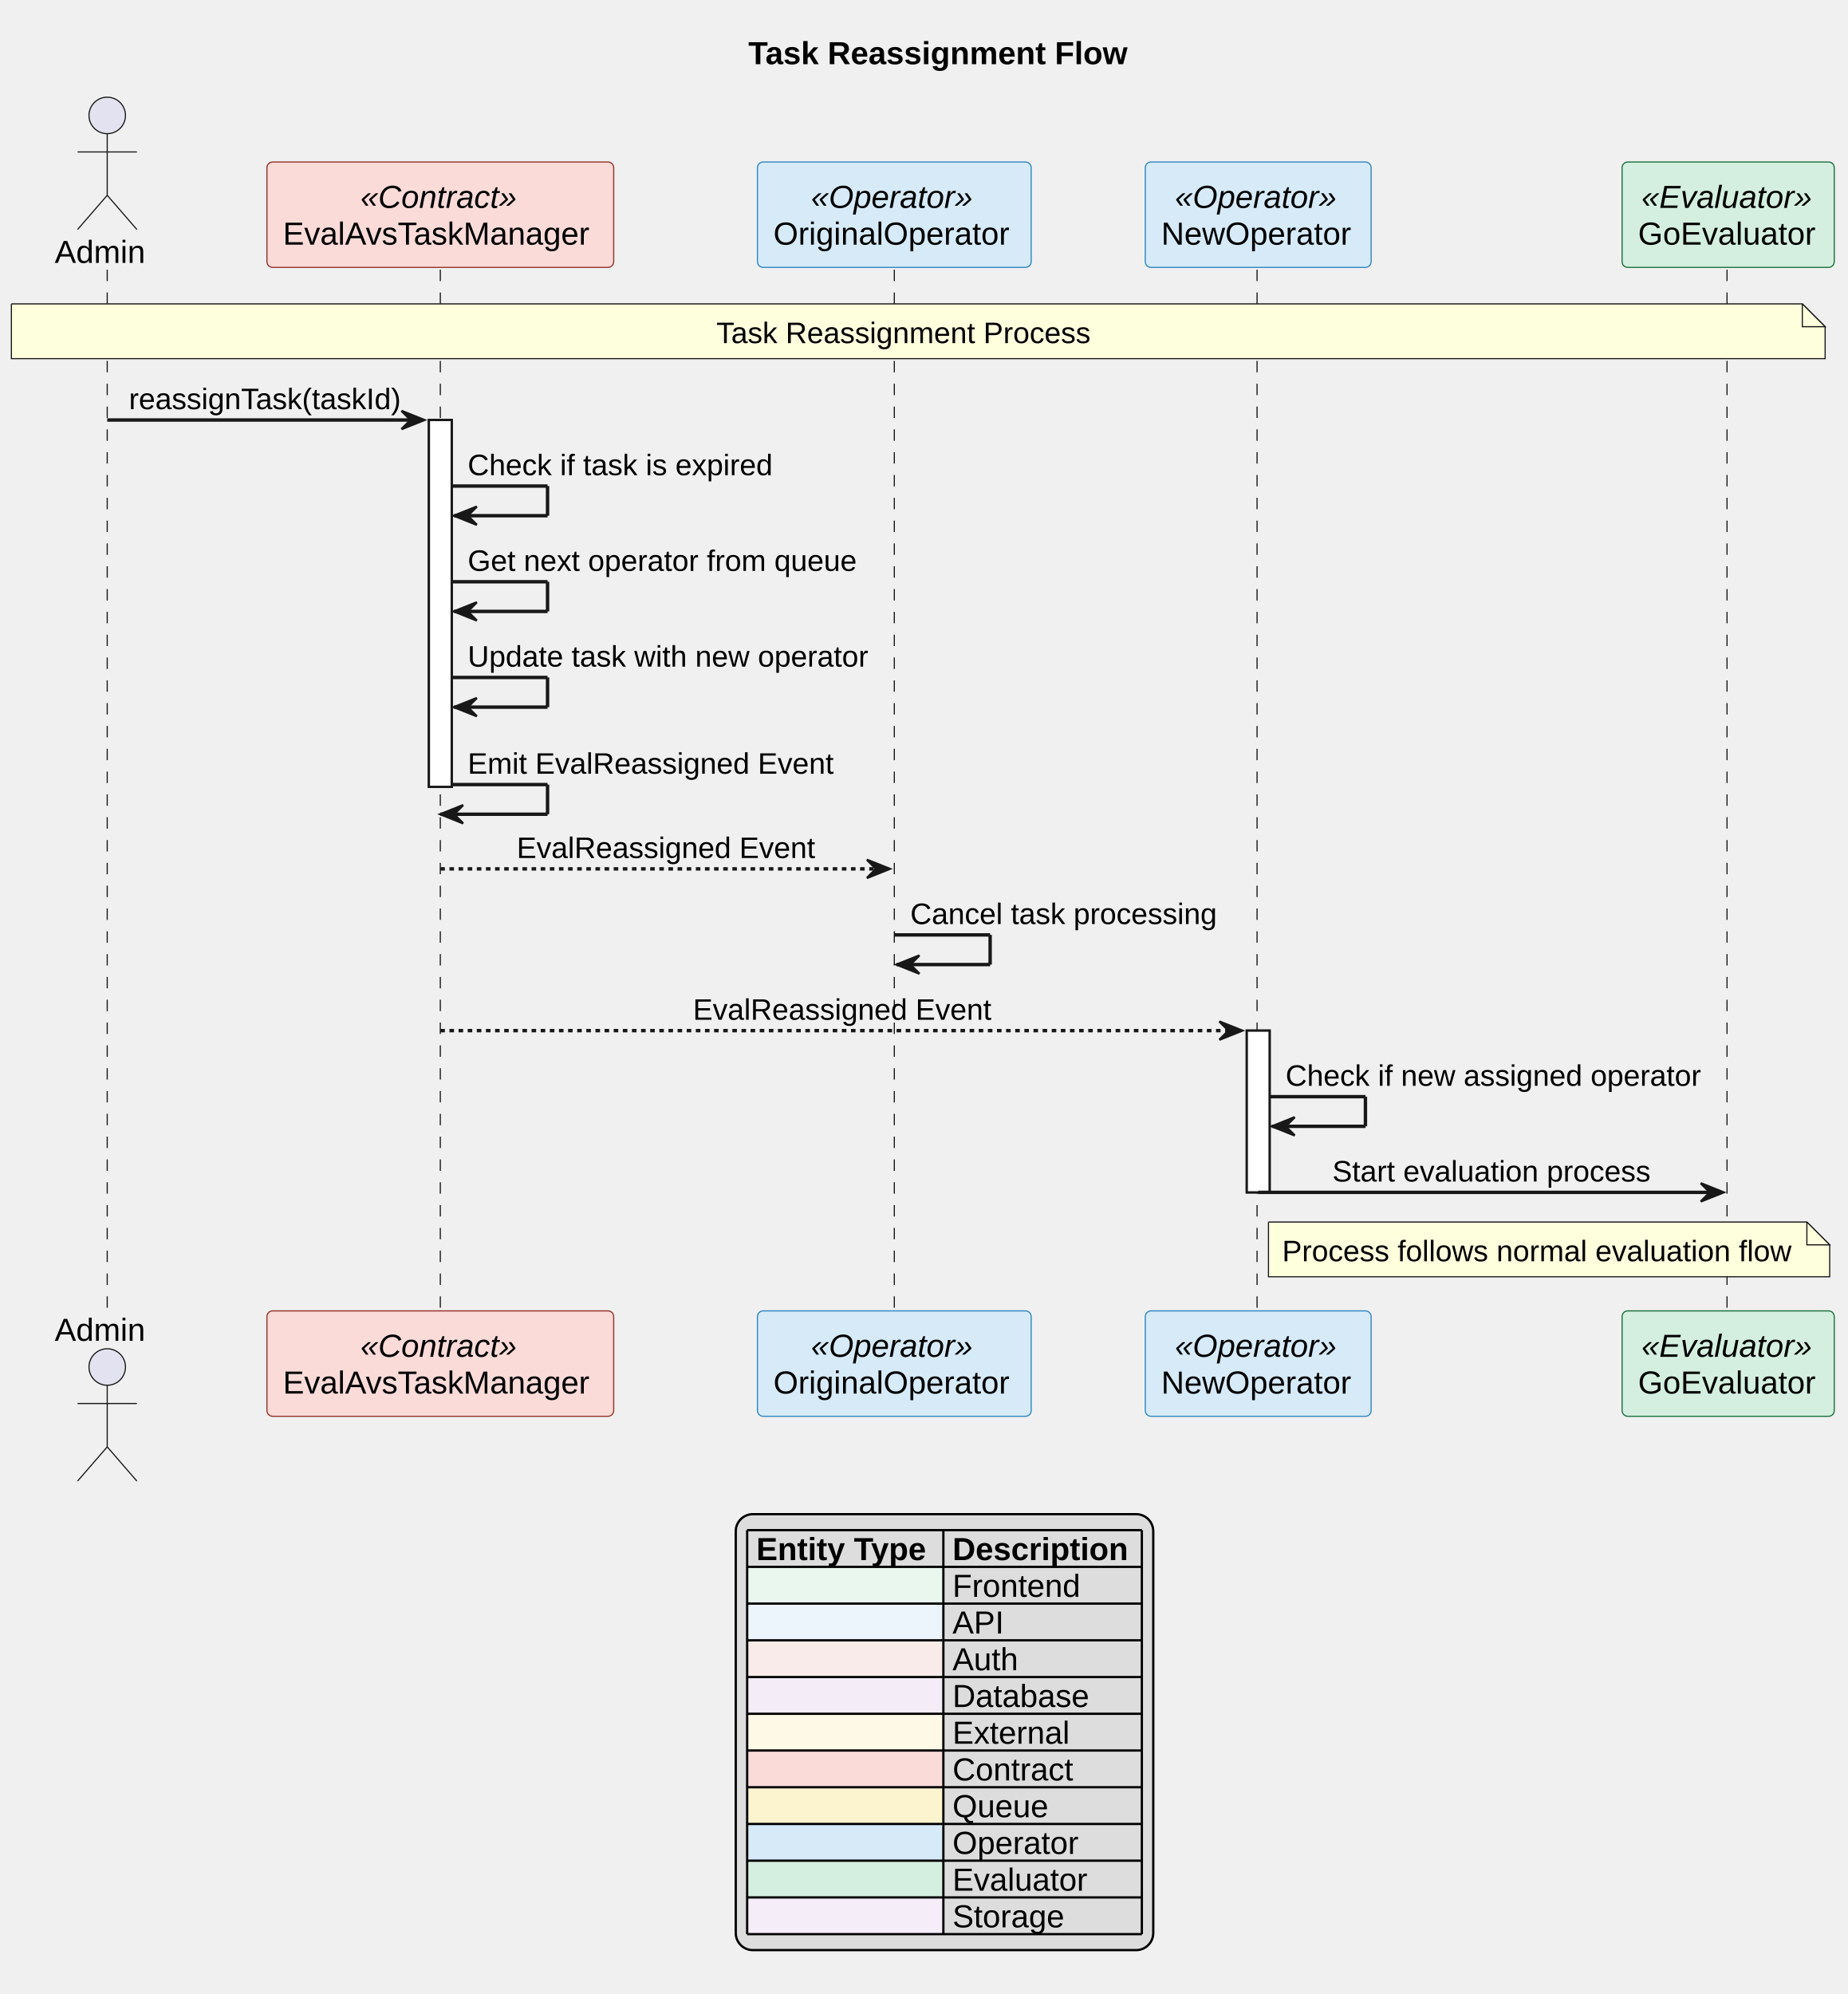
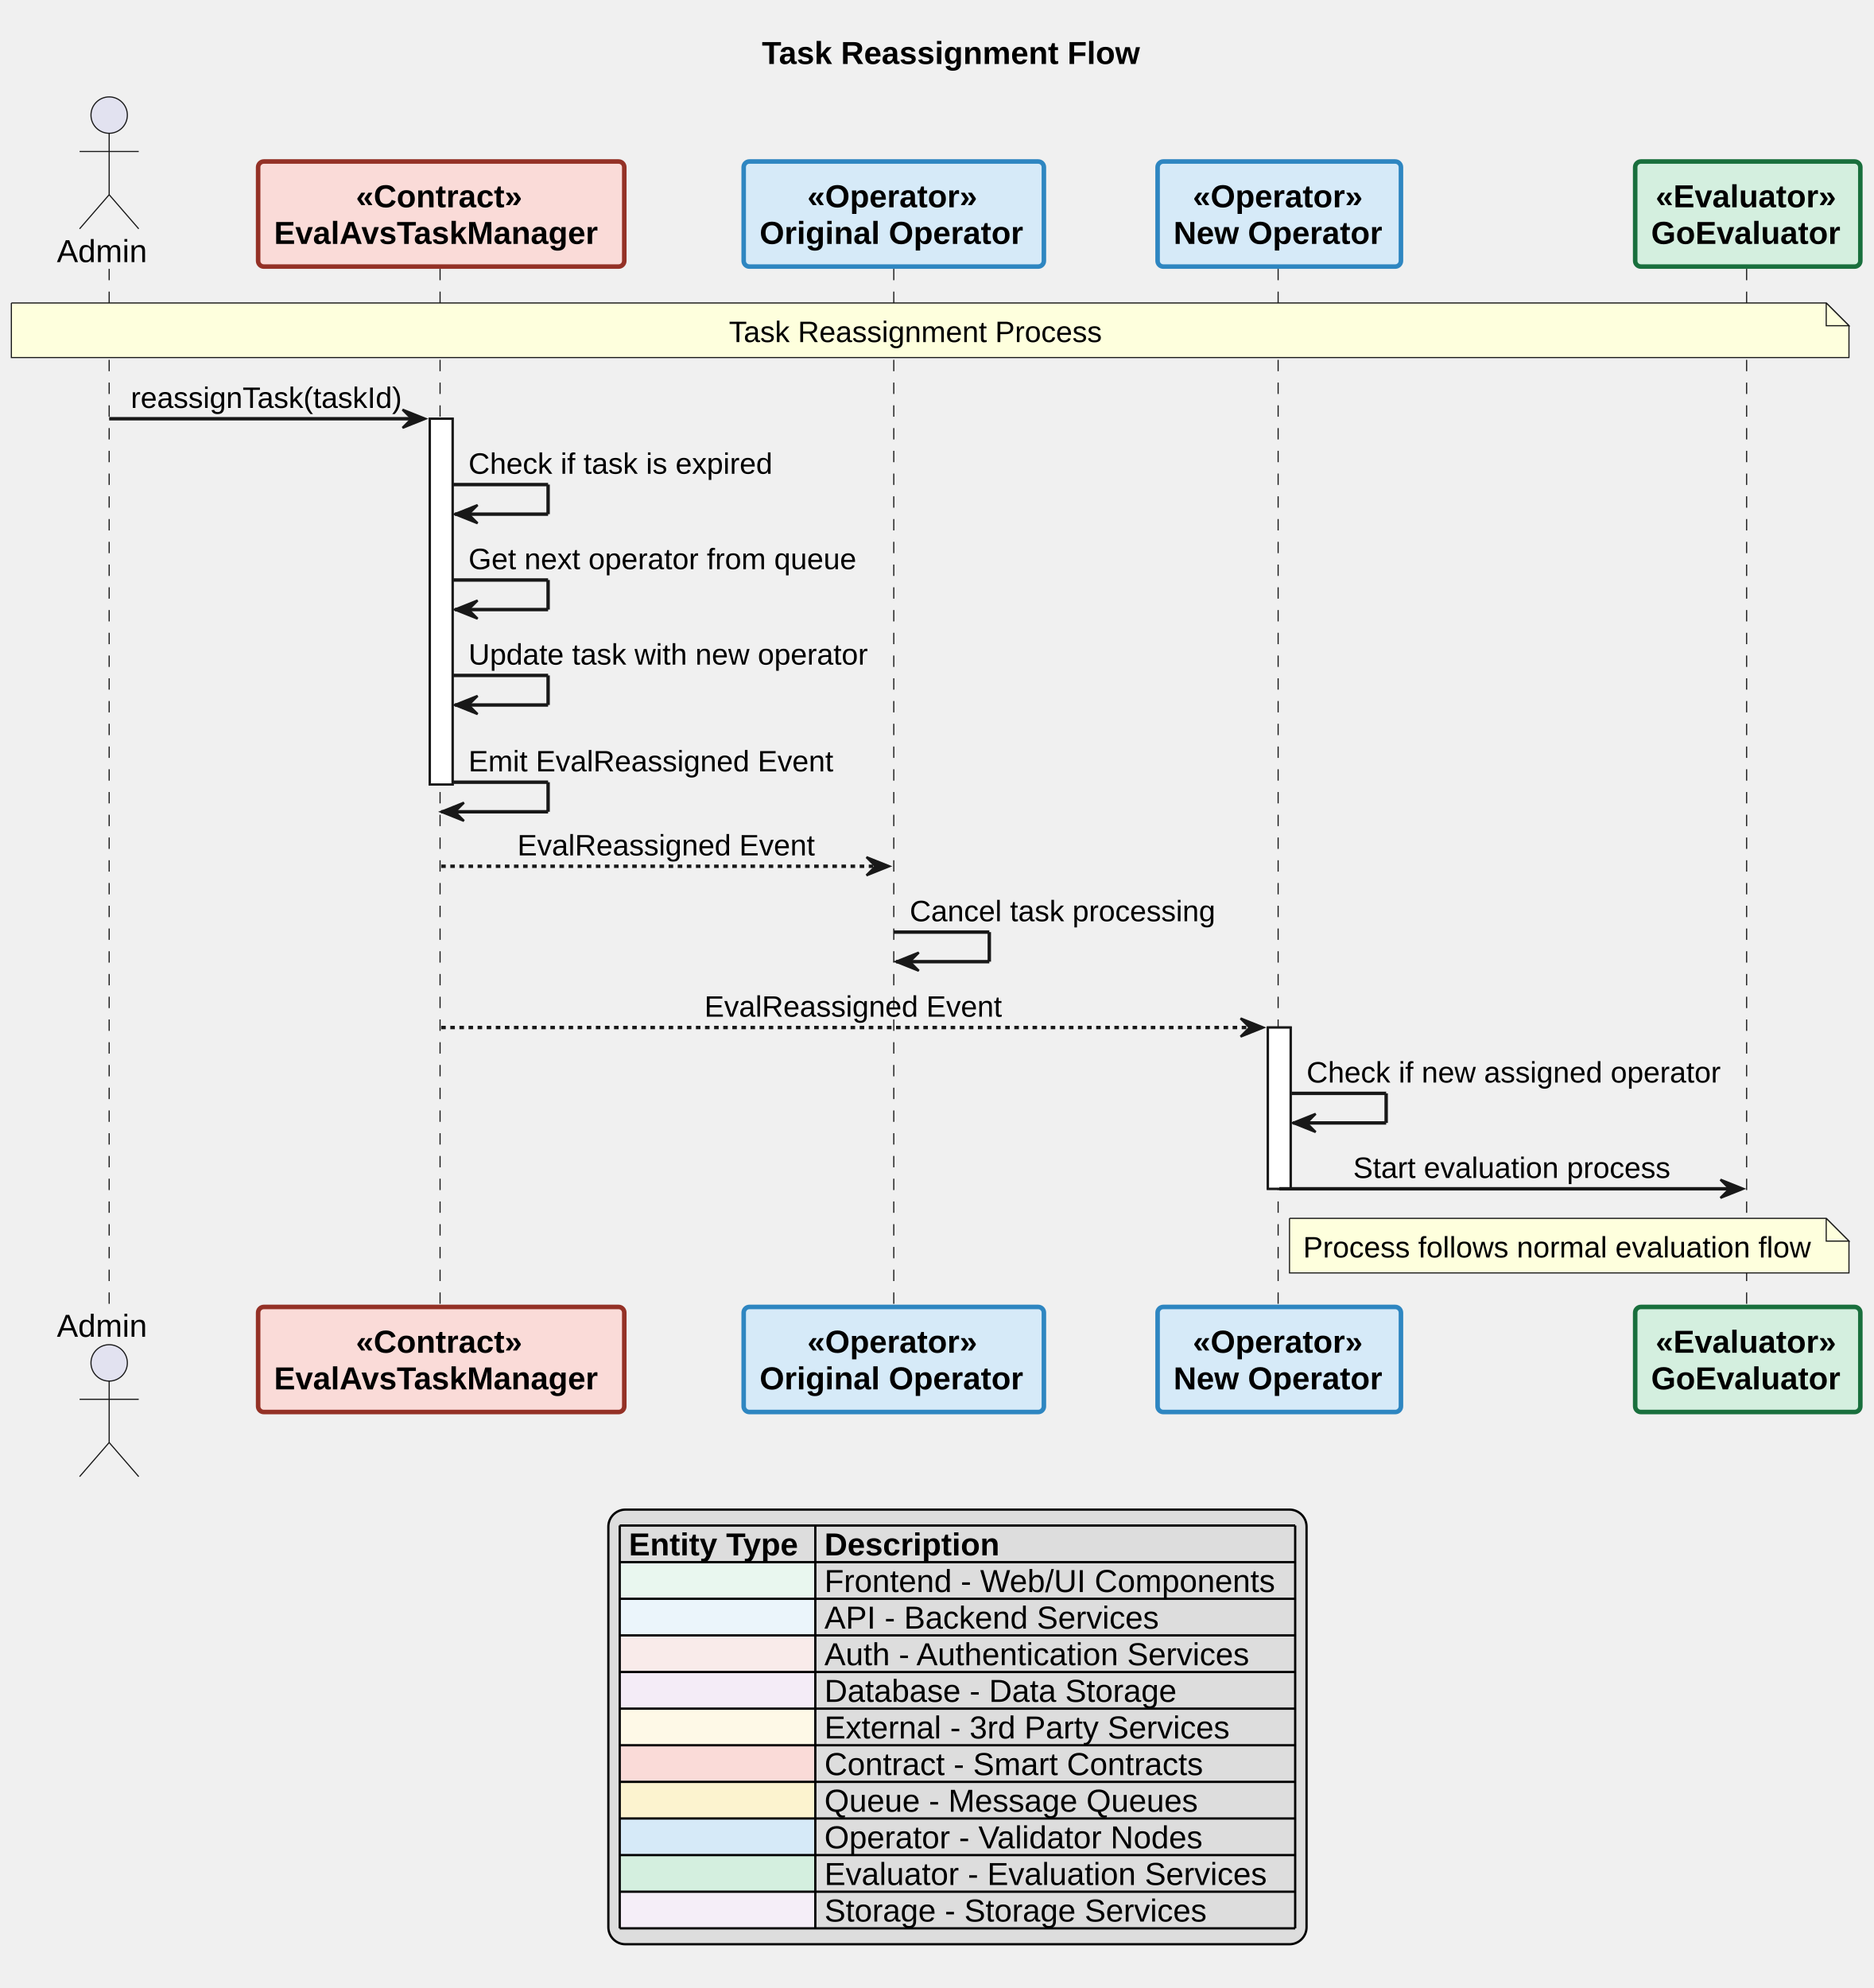
- <svg xmlns="http://www.w3.org/2000/svg" contentStyleType="text/css" height="874px" preserveAspectRatio="none" style="width:810px;height:874px;background:#FFFFFF;" version="1.1" viewBox="0 0 810 874" width="810px" zoomAndPan="magnify">
+ <svg xmlns="http://www.w3.org/2000/svg" contentStyleType="text/css" height="874px" preserveAspectRatio="none" style="width:824px;height:874px;background:#FFFFFF;" version="1.1" viewBox="0 0 824 874" width="824px" zoomAndPan="magnify">
  <defs />
  <g>
-     <text fill="#000000" font-family="Arial" font-size="14" font-weight="bold" lengthAdjust="spacing" textLength="172" x="328" y="28.132">Task Reassignment Flow</text>
-     <rect fill="#FFFFFF" height="160.795" style="stroke:#181818;stroke-width:1.0;" width="10" x="188" y="184.095" />
-     <rect fill="#FFFFFF" height="70.897" style="stroke:#181818;stroke-width:1.0;" width="10" x="546.5" y="451.736" />
-     <line style="stroke:#181818;stroke-width:0.5;stroke-dasharray:5.0,5.0;" x1="47" x2="47" y1="118.197" y2="575.582" />
-     <line style="stroke:#181818;stroke-width:0.5;stroke-dasharray:5.0,5.0;" x1="193" x2="193" y1="118.197" y2="575.582" />
-     <line style="stroke:#181818;stroke-width:0.5;stroke-dasharray:5.0,5.0;" x1="392" x2="392" y1="118.197" y2="575.582" />
-     <line style="stroke:#181818;stroke-width:0.5;stroke-dasharray:5.0,5.0;" x1="551" x2="551" y1="118.197" y2="575.582" />
-     <line style="stroke:#181818;stroke-width:0.5;stroke-dasharray:5.0,5.0;" x1="757" x2="757" y1="118.197" y2="575.582" />
-     <text fill="#000000" font-family="Arial" font-size="14" lengthAdjust="spacing" textLength="40" x="24" y="115.231">Admin</text>
-     <ellipse cx="47" cy="50.599" fill="#E2E2F0" rx="8" ry="8" style="stroke:#181818;stroke-width:0.5;" />
-     <path d="M47,58.599 L47,85.599 M34,66.599 L60,66.599 M47,85.599 L34,100.599 M47,85.599 L60,100.599 " fill="none" style="stroke:#181818;stroke-width:0.5;" />
-     <text fill="#000000" font-family="Arial" font-size="14" lengthAdjust="spacing" textLength="40" x="24" y="587.714">Admin</text>
-     <ellipse cx="47" cy="599.181" fill="#E2E2F0" rx="8" ry="8" style="stroke:#181818;stroke-width:0.5;" />
-     <path d="M47,607.181 L47,634.181 M34,615.181 L60,615.181 M47,634.181 L34,649.181 M47,634.181 L60,649.181 " fill="none" style="stroke:#181818;stroke-width:0.5;" />
-     <rect fill="#FADBD8" height="46.197" rx="2.5" ry="2.5" style="stroke:#943126;stroke-width:0.5;" width="152" x="117" y="71" />
-     <text fill="#000000" font-family="Arial" font-size="14" font-style="italic" lengthAdjust="spacing" textLength="70" x="158" y="91.132">«Contract»</text>
-     <text fill="#000000" font-family="Arial" font-size="14" lengthAdjust="spacing" textLength="138" x="124" y="107.231">EvalAvsTaskManager</text>
-     <rect fill="#FADBD8" height="46.197" rx="2.5" ry="2.5" style="stroke:#943126;stroke-width:0.5;" width="152" x="117" y="574.582" />
-     <text fill="#000000" font-family="Arial" font-size="14" font-style="italic" lengthAdjust="spacing" textLength="70" x="158" y="594.714">«Contract»</text>
-     <text fill="#000000" font-family="Arial" font-size="14" lengthAdjust="spacing" textLength="138" x="124" y="610.812">EvalAvsTaskManager</text>
-     <rect fill="#D6EAF8" height="46.197" rx="2.5" ry="2.5" style="stroke:#2E86C1;stroke-width:0.5;" width="120" x="332" y="71" />
-     <text fill="#000000" font-family="Arial" font-size="14" font-style="italic" lengthAdjust="spacing" textLength="73" x="355.5" y="91.132">«Operator»</text>
-     <text fill="#000000" font-family="Arial" font-size="14" lengthAdjust="spacing" textLength="106" x="339" y="107.231">OriginalOperator</text>
-     <rect fill="#D6EAF8" height="46.197" rx="2.5" ry="2.5" style="stroke:#2E86C1;stroke-width:0.5;" width="120" x="332" y="574.582" />
-     <text fill="#000000" font-family="Arial" font-size="14" font-style="italic" lengthAdjust="spacing" textLength="73" x="355.5" y="594.714">«Operator»</text>
-     <text fill="#000000" font-family="Arial" font-size="14" lengthAdjust="spacing" textLength="106" x="339" y="610.812">OriginalOperator</text>
-     <rect fill="#D6EAF8" height="46.197" rx="2.5" ry="2.5" style="stroke:#2E86C1;stroke-width:0.5;" width="99" x="502" y="71" />
-     <text fill="#000000" font-family="Arial" font-size="14" font-style="italic" lengthAdjust="spacing" textLength="73" x="515" y="91.132">«Operator»</text>
-     <text fill="#000000" font-family="Arial" font-size="14" lengthAdjust="spacing" textLength="85" x="509" y="107.231">NewOperator</text>
-     <rect fill="#D6EAF8" height="46.197" rx="2.5" ry="2.5" style="stroke:#2E86C1;stroke-width:0.5;" width="99" x="502" y="574.582" />
-     <text fill="#000000" font-family="Arial" font-size="14" font-style="italic" lengthAdjust="spacing" textLength="73" x="515" y="594.714">«Operator»</text>
-     <text fill="#000000" font-family="Arial" font-size="14" lengthAdjust="spacing" textLength="85" x="509" y="610.812">NewOperator</text>
-     <rect fill="#D4EFDF" height="46.197" rx="2.5" ry="2.5" style="stroke:#196F3D;stroke-width:0.5;" width="93" x="711" y="71" />
-     <text fill="#000000" font-family="Arial" font-size="14" font-style="italic" lengthAdjust="spacing" textLength="76" x="719.5" y="91.132">«Evaluator»</text>
-     <text fill="#000000" font-family="Arial" font-size="14" lengthAdjust="spacing" textLength="79" x="718" y="107.231">GoEvaluator</text>
-     <rect fill="#D4EFDF" height="46.197" rx="2.5" ry="2.5" style="stroke:#196F3D;stroke-width:0.5;" width="93" x="711" y="574.582" />
-     <text fill="#000000" font-family="Arial" font-size="14" font-style="italic" lengthAdjust="spacing" textLength="76" x="719.5" y="594.714">«Evaluator»</text>
-     <text fill="#000000" font-family="Arial" font-size="14" lengthAdjust="spacing" textLength="79" x="718" y="610.812">GoEvaluator</text>
-     <rect fill="#FFFFFF" height="160.795" style="stroke:#181818;stroke-width:1.0;" width="10" x="188" y="184.095" />
-     <rect fill="#FFFFFF" height="70.897" style="stroke:#181818;stroke-width:1.0;" width="10" x="546.5" y="451.736" />
-     <path d="M5,133.197 L5,157.197 L800,157.197 L800,143.197 L790,133.197 L5,133.197 " fill="#FEFFDD" style="stroke:#181818;stroke-width:0.5;" />
-     <path d="M790,133.197 L790,143.197 L800,143.197 L790,133.197 " fill="#FEFFDD" style="stroke:#181818;stroke-width:0.5;" />
-     <text fill="#000000" font-family="Arial" font-size="13" lengthAdjust="spacing" textLength="168" x="314" y="150.391">Task Reassignment Process</text>
-     <polygon fill="#181818" points="176,180.095,186,184.095,176,188.095,180,184.095" style="stroke:#181818;stroke-width:1.0;" />
-     <line style="stroke:#181818;stroke-width:1.5;" x1="47" x2="182" y1="184.095" y2="184.095" />
-     <text fill="#000000" font-family="Arial" font-size="13" lengthAdjust="spacing" textLength="122" x="56.5" y="179.34">reassignTask(taskId)</text>
-     <line style="stroke:#181818;stroke-width:1.5;" x1="198" x2="240" y1="213.043" y2="213.043" />
-     <line style="stroke:#181818;stroke-width:1.5;" x1="240" x2="240" y1="213.043" y2="226.043" />
-     <line style="stroke:#181818;stroke-width:1.5;" x1="199" x2="240" y1="226.043" y2="226.043" />
-     <polygon fill="#181818" points="209,222.043,199,226.043,209,230.043,205,226.043" style="stroke:#181818;stroke-width:1.0;" />
-     <text fill="#000000" font-family="Arial" font-size="13" lengthAdjust="spacing" textLength="137" x="205" y="208.289">Check if task is expired</text>
-     <line style="stroke:#181818;stroke-width:1.5;" x1="198" x2="240" y1="254.992" y2="254.992" />
-     <line style="stroke:#181818;stroke-width:1.5;" x1="240" x2="240" y1="254.992" y2="267.992" />
-     <line style="stroke:#181818;stroke-width:1.5;" x1="199" x2="240" y1="267.992" y2="267.992" />
-     <polygon fill="#181818" points="209,263.992,199,267.992,209,271.992,205,267.992" style="stroke:#181818;stroke-width:1.0;" />
-     <text fill="#000000" font-family="Arial" font-size="13" lengthAdjust="spacing" textLength="170" x="205" y="250.237">Get next operator from queue</text>
-     <line style="stroke:#181818;stroke-width:1.5;" x1="198" x2="240" y1="296.941" y2="296.941" />
-     <line style="stroke:#181818;stroke-width:1.5;" x1="240" x2="240" y1="296.941" y2="309.941" />
-     <line style="stroke:#181818;stroke-width:1.5;" x1="199" x2="240" y1="309.941" y2="309.941" />
-     <polygon fill="#181818" points="209,305.941,199,309.941,209,313.941,205,309.941" style="stroke:#181818;stroke-width:1.0;" />
-     <text fill="#000000" font-family="Arial" font-size="13" lengthAdjust="spacing" textLength="175" x="205" y="292.186">Update task with new operator</text>
-     <line style="stroke:#181818;stroke-width:1.5;" x1="198" x2="240" y1="343.89" y2="343.89" />
-     <line style="stroke:#181818;stroke-width:1.5;" x1="240" x2="240" y1="343.89" y2="356.89" />
-     <line style="stroke:#181818;stroke-width:1.5;" x1="193" x2="240" y1="356.89" y2="356.89" />
-     <polygon fill="#181818" points="203,352.89,193,356.89,203,360.89,199,356.89" style="stroke:#181818;stroke-width:1.0;" />
-     <text fill="#000000" font-family="Arial" font-size="13" lengthAdjust="spacing" textLength="163" x="205" y="339.135">Emit EvalReassigned Event</text>
-     <polygon fill="#181818" points="380,376.838,390,380.838,380,384.838,384,380.838" style="stroke:#181818;stroke-width:1.0;" />
-     <line style="stroke:#181818;stroke-width:1.5;stroke-dasharray:2.0,2.0;" x1="193" x2="386" y1="380.838" y2="380.838" />
-     <text fill="#000000" font-family="Arial" font-size="13" lengthAdjust="spacing" textLength="132" x="226.5" y="376.084">EvalReassigned Event</text>
-     <line style="stroke:#181818;stroke-width:1.5;" x1="392" x2="434" y1="409.787" y2="409.787" />
-     <line style="stroke:#181818;stroke-width:1.5;" x1="434" x2="434" y1="409.787" y2="422.787" />
-     <line style="stroke:#181818;stroke-width:1.5;" x1="393" x2="434" y1="422.787" y2="422.787" />
-     <polygon fill="#181818" points="403,418.787,393,422.787,403,426.787,399,422.787" style="stroke:#181818;stroke-width:1.0;" />
-     <text fill="#000000" font-family="Arial" font-size="13" lengthAdjust="spacing" textLength="136" x="399" y="405.032">Cancel task processing</text>
-     <polygon fill="#181818" points="534.5,447.736,544.5,451.736,534.5,455.736,538.5,451.736" style="stroke:#181818;stroke-width:1.0;" />
-     <line style="stroke:#181818;stroke-width:1.5;stroke-dasharray:2.0,2.0;" x1="193" x2="540.5" y1="451.736" y2="451.736" />
-     <text fill="#000000" font-family="Arial" font-size="13" lengthAdjust="spacing" textLength="132" x="303.75" y="446.981">EvalReassigned Event</text>
-     <line style="stroke:#181818;stroke-width:1.5;" x1="556.5" x2="598.5" y1="480.685" y2="480.685" />
-     <line style="stroke:#181818;stroke-width:1.5;" x1="598.5" x2="598.5" y1="480.685" y2="493.685" />
-     <line style="stroke:#181818;stroke-width:1.5;" x1="557.5" x2="598.5" y1="493.685" y2="493.685" />
-     <polygon fill="#181818" points="567.5,489.685,557.5,493.685,567.5,497.685,563.5,493.685" style="stroke:#181818;stroke-width:1.0;" />
-     <text fill="#000000" font-family="Arial" font-size="13" lengthAdjust="spacing" textLength="182" x="563.5" y="475.93">Check if new assigned operator</text>
-     <polygon fill="#181818" points="745.5,518.633,755.5,522.633,745.5,526.633,749.5,522.633" style="stroke:#181818;stroke-width:1.0;" />
-     <line style="stroke:#181818;stroke-width:1.5;" x1="551.5" x2="751.5" y1="522.633" y2="522.633" />
-     <text fill="#000000" font-family="Arial" font-size="13" lengthAdjust="spacing" textLength="141" x="584" y="517.878">Start evaluation process</text>
-     <path d="M556,535.633 L556,559.633 L802,559.633 L802,545.633 L792,535.633 L556,535.633 " fill="#FEFFDD" style="stroke:#181818;stroke-width:0.5;" />
-     <path d="M792,535.633 L792,545.633 L802,545.633 L792,535.633 " fill="#FEFFDD" style="stroke:#181818;stroke-width:0.5;" />
-     <text fill="#000000" font-family="Arial" font-size="13" lengthAdjust="spacing" textLength="225" x="562" y="552.827">Process follows normal evaluation flow</text>
-     <rect fill="#DDDDDD" height="191.085" id="_legend" rx="7.5" ry="7.5" style="stroke:#000000;stroke-width:1.0;" width="183" x="322.5" y="663.681" />
-     <text fill="#000000" font-family="Arial" font-size="14" font-weight="bold" lengthAdjust="spacing" textLength="78" x="331.5" y="683.812">Entity Type</text>
-     <text fill="#000000" font-family="Arial" font-size="14" font-weight="bold" lengthAdjust="spacing" textLength="79" x="417.5" y="683.812">Description</text>
-     <rect fill="#E9F7EF" height="16.099" style="stroke:none;stroke-width:1.0;" width="86" x="327.5" y="686.779" />
-     <text fill="#000000" font-family="Arial" font-size="14" lengthAdjust="spacing" textLength="4" x="327.5" y="699.911"> </text>
-     <text fill="#000000" font-family="Arial" font-size="14" lengthAdjust="spacing" textLength="58" x="417.5" y="699.911">Frontend</text>
-     <rect fill="#EBF5FB" height="16.099" style="stroke:none;stroke-width:1.0;" width="86" x="327.5" y="702.878" />
-     <text fill="#000000" font-family="Arial" font-size="14" lengthAdjust="spacing" textLength="4" x="327.5" y="716.01"> </text>
-     <text fill="#000000" font-family="Arial" font-size="14" lengthAdjust="spacing" textLength="22" x="417.5" y="716.01">API</text>
-     <rect fill="#F9EBEA" height="16.099" style="stroke:none;stroke-width:1.0;" width="86" x="327.5" y="718.977" />
-     <text fill="#000000" font-family="Arial" font-size="14" lengthAdjust="spacing" textLength="4" x="327.5" y="732.108"> </text>
-     <text fill="#000000" font-family="Arial" font-size="14" lengthAdjust="spacing" textLength="29" x="417.5" y="732.108">Auth</text>
-     <rect fill="#F4ECF7" height="16.099" style="stroke:none;stroke-width:1.0;" width="86" x="327.5" y="735.075" />
-     <text fill="#000000" font-family="Arial" font-size="14" lengthAdjust="spacing" textLength="4" x="327.5" y="748.207"> </text>
-     <text fill="#000000" font-family="Arial" font-size="14" lengthAdjust="spacing" textLength="61" x="417.5" y="748.207">Database</text>
-     <rect fill="#FEF9E7" height="16.099" style="stroke:none;stroke-width:1.0;" width="86" x="327.5" y="751.174" />
-     <text fill="#000000" font-family="Arial" font-size="14" lengthAdjust="spacing" textLength="4" x="327.5" y="764.306"> </text>
-     <text fill="#000000" font-family="Arial" font-size="14" lengthAdjust="spacing" textLength="52" x="417.5" y="764.306">External</text>
-     <rect fill="#FADBD8" height="16.099" style="stroke:none;stroke-width:1.0;" width="86" x="327.5" y="767.273" />
-     <text fill="#000000" font-family="Arial" font-size="14" lengthAdjust="spacing" textLength="4" x="327.5" y="780.404"> </text>
-     <text fill="#000000" font-family="Arial" font-size="14" lengthAdjust="spacing" textLength="54" x="417.5" y="780.404">Contract</text>
-     <rect fill="#FCF3CF" height="16.099" style="stroke:none;stroke-width:1.0;" width="86" x="327.5" y="783.371" />
-     <text fill="#000000" font-family="Arial" font-size="14" lengthAdjust="spacing" textLength="4" x="327.5" y="796.503"> </text>
-     <text fill="#000000" font-family="Arial" font-size="14" lengthAdjust="spacing" textLength="43" x="417.5" y="796.503">Queue</text>
-     <rect fill="#D6EAF8" height="16.099" style="stroke:none;stroke-width:1.0;" width="86" x="327.5" y="799.47" />
-     <text fill="#000000" font-family="Arial" font-size="14" lengthAdjust="spacing" textLength="4" x="327.5" y="812.602"> </text>
-     <text fill="#000000" font-family="Arial" font-size="14" lengthAdjust="spacing" textLength="57" x="417.5" y="812.602">Operator</text>
-     <rect fill="#D4EFDF" height="16.099" style="stroke:none;stroke-width:1.0;" width="86" x="327.5" y="815.568" />
-     <text fill="#000000" font-family="Arial" font-size="14" lengthAdjust="spacing" textLength="4" x="327.5" y="828.7"> </text>
-     <text fill="#000000" font-family="Arial" font-size="14" lengthAdjust="spacing" textLength="60" x="417.5" y="828.7">Evaluator</text>
-     <rect fill="#F5EEF8" height="16.099" style="stroke:none;stroke-width:1.0;" width="86" x="327.5" y="831.667" />
-     <text fill="#000000" font-family="Arial" font-size="14" lengthAdjust="spacing" textLength="4" x="327.5" y="844.799"> </text>
-     <text fill="#000000" font-family="Arial" font-size="14" lengthAdjust="spacing" textLength="50" x="417.5" y="844.799">Storage</text>
-     <line style="stroke:#000000;stroke-width:1.0;" x1="327.5" x2="500.5" y1="670.681" y2="670.681" />
-     <line style="stroke:#000000;stroke-width:1.0;" x1="327.5" x2="500.5" y1="686.779" y2="686.779" />
-     <line style="stroke:#000000;stroke-width:1.0;" x1="327.5" x2="500.5" y1="702.878" y2="702.878" />
-     <line style="stroke:#000000;stroke-width:1.0;" x1="327.5" x2="500.5" y1="718.977" y2="718.977" />
-     <line style="stroke:#000000;stroke-width:1.0;" x1="327.5" x2="500.5" y1="735.075" y2="735.075" />
-     <line style="stroke:#000000;stroke-width:1.0;" x1="327.5" x2="500.5" y1="751.174" y2="751.174" />
-     <line style="stroke:#000000;stroke-width:1.0;" x1="327.5" x2="500.5" y1="767.273" y2="767.273" />
-     <line style="stroke:#000000;stroke-width:1.0;" x1="327.5" x2="500.5" y1="783.371" y2="783.371" />
-     <line style="stroke:#000000;stroke-width:1.0;" x1="327.5" x2="500.5" y1="799.47" y2="799.47" />
-     <line style="stroke:#000000;stroke-width:1.0;" x1="327.5" x2="500.5" y1="815.568" y2="815.568" />
-     <line style="stroke:#000000;stroke-width:1.0;" x1="327.5" x2="500.5" y1="831.667" y2="831.667" />
-     <line style="stroke:#000000;stroke-width:1.0;" x1="327.5" x2="500.5" y1="847.766" y2="847.766" />
-     <line style="stroke:#000000;stroke-width:1.0;" x1="327.5" x2="327.5" y1="670.681" y2="847.766" />
-     <line style="stroke:#000000;stroke-width:1.0;" x1="413.5" x2="413.5" y1="670.681" y2="847.766" />
-     <line style="stroke:#000000;stroke-width:1.0;" x1="500.5" x2="500.5" y1="670.681" y2="847.766" />
+     <text fill="#000000" font-family="Arial" font-size="14" font-weight="bold" lengthAdjust="spacing" textLength="172" x="335" y="28.132">Task Reassignment Flow</text>
+     <rect fill="#FFFFFF" height="160.795" style="stroke:#181818;stroke-width:1.0;" width="10" x="189" y="184.095" />
+     <rect fill="#FFFFFF" height="70.897" style="stroke:#181818;stroke-width:1.0;" width="10" x="557.5" y="451.736" />
+     <line style="stroke:#181818;stroke-width:0.5;stroke-dasharray:5.0,5.0;" x1="48" x2="48" y1="118.197" y2="575.582" />
+     <line style="stroke:#181818;stroke-width:0.5;stroke-dasharray:5.0,5.0;" x1="193.5" x2="193.5" y1="118.197" y2="575.582" />
+     <line style="stroke:#181818;stroke-width:0.5;stroke-dasharray:5.0,5.0;" x1="393" x2="393" y1="118.197" y2="575.582" />
+     <line style="stroke:#181818;stroke-width:0.5;stroke-dasharray:5.0,5.0;" x1="562" x2="562" y1="118.197" y2="575.582" />
+     <line style="stroke:#181818;stroke-width:0.5;stroke-dasharray:5.0,5.0;" x1="768" x2="768" y1="118.197" y2="575.582" />
+     <text fill="#000000" font-family="Arial" font-size="14" lengthAdjust="spacing" textLength="40" x="25" y="115.231">Admin</text>
+     <ellipse cx="48" cy="50.599" fill="#E2E2F0" rx="8" ry="8" style="stroke:#181818;stroke-width:0.5;" />
+     <path d="M48,58.599 L48,85.599 M35,66.599 L61,66.599 M48,85.599 L35,100.599 M48,85.599 L61,100.599 " fill="none" style="stroke:#181818;stroke-width:0.5;" />
+     <text fill="#000000" font-family="Arial" font-size="14" lengthAdjust="spacing" textLength="40" x="25" y="587.714">Admin</text>
+     <ellipse cx="48" cy="599.181" fill="#E2E2F0" rx="8" ry="8" style="stroke:#181818;stroke-width:0.5;" />
+     <path d="M48,607.181 L48,634.181 M35,615.181 L61,615.181 M48,634.181 L35,649.181 M48,634.181 L61,649.181 " fill="none" style="stroke:#181818;stroke-width:0.5;" />
+     <rect fill="#FADBD8" height="46.197" rx="2.5" ry="2.5" style="stroke:#943126;stroke-width:2.0;" width="161" x="113.5" y="71" />
+     <text fill="#000000" font-family="Arial" font-size="14" font-weight="bold" lengthAdjust="spacing" textLength="75" x="156.5" y="91.132">«Contract»</text>
+     <text fill="#000000" font-family="Arial" font-size="14" font-weight="bold" lengthAdjust="spacing" textLength="147" x="120.5" y="107.231">EvalAvsTaskManager</text>
+     <rect fill="#FADBD8" height="46.197" rx="2.5" ry="2.5" style="stroke:#943126;stroke-width:2.0;" width="161" x="113.5" y="574.582" />
+     <text fill="#000000" font-family="Arial" font-size="14" font-weight="bold" lengthAdjust="spacing" textLength="75" x="156.5" y="594.714">«Contract»</text>
+     <text fill="#000000" font-family="Arial" font-size="14" font-weight="bold" lengthAdjust="spacing" textLength="147" x="120.5" y="610.812">EvalAvsTaskManager</text>
+     <rect fill="#D6EAF8" height="46.197" rx="2.5" ry="2.5" style="stroke:#2E86C1;stroke-width:2.0;" width="132" x="327" y="71" />
+     <text fill="#000000" font-family="Arial" font-size="14" font-weight="bold" lengthAdjust="spacing" textLength="76" x="355" y="91.132">«Operator»</text>
+     <text fill="#000000" font-family="Arial" font-size="14" font-weight="bold" lengthAdjust="spacing" textLength="118" x="334" y="107.231">Original Operator</text>
+     <rect fill="#D6EAF8" height="46.197" rx="2.5" ry="2.5" style="stroke:#2E86C1;stroke-width:2.0;" width="132" x="327" y="574.582" />
+     <text fill="#000000" font-family="Arial" font-size="14" font-weight="bold" lengthAdjust="spacing" textLength="76" x="355" y="594.714">«Operator»</text>
+     <text fill="#000000" font-family="Arial" font-size="14" font-weight="bold" lengthAdjust="spacing" textLength="118" x="334" y="610.812">Original Operator</text>
+     <rect fill="#D6EAF8" height="46.197" rx="2.5" ry="2.5" style="stroke:#2E86C1;stroke-width:2.0;" width="107" x="509" y="71" />
+     <text fill="#000000" font-family="Arial" font-size="14" font-weight="bold" lengthAdjust="spacing" textLength="76" x="524.5" y="91.132">«Operator»</text>
+     <text fill="#000000" font-family="Arial" font-size="14" font-weight="bold" lengthAdjust="spacing" textLength="93" x="516" y="107.231">New Operator</text>
+     <rect fill="#D6EAF8" height="46.197" rx="2.5" ry="2.5" style="stroke:#2E86C1;stroke-width:2.0;" width="107" x="509" y="574.582" />
+     <text fill="#000000" font-family="Arial" font-size="14" font-weight="bold" lengthAdjust="spacing" textLength="76" x="524.5" y="594.714">«Operator»</text>
+     <text fill="#000000" font-family="Arial" font-size="14" font-weight="bold" lengthAdjust="spacing" textLength="93" x="516" y="610.812">New Operator</text>
+     <rect fill="#D4EFDF" height="46.197" rx="2.5" ry="2.5" style="stroke:#196F3D;stroke-width:2.0;" width="99" x="719" y="71" />
+     <text fill="#000000" font-family="Arial" font-size="14" font-weight="bold" lengthAdjust="spacing" textLength="81" x="728" y="91.132">«Evaluator»</text>
+     <text fill="#000000" font-family="Arial" font-size="14" font-weight="bold" lengthAdjust="spacing" textLength="85" x="726" y="107.231">GoEvaluator</text>
+     <rect fill="#D4EFDF" height="46.197" rx="2.5" ry="2.5" style="stroke:#196F3D;stroke-width:2.0;" width="99" x="719" y="574.582" />
+     <text fill="#000000" font-family="Arial" font-size="14" font-weight="bold" lengthAdjust="spacing" textLength="81" x="728" y="594.714">«Evaluator»</text>
+     <text fill="#000000" font-family="Arial" font-size="14" font-weight="bold" lengthAdjust="spacing" textLength="85" x="726" y="610.812">GoEvaluator</text>
+     <rect fill="#FFFFFF" height="160.795" style="stroke:#181818;stroke-width:1.0;" width="10" x="189" y="184.095" />
+     <rect fill="#FFFFFF" height="70.897" style="stroke:#181818;stroke-width:1.0;" width="10" x="557.5" y="451.736" />
+     <path d="M5,133.197 L5,157.197 L813,157.197 L813,143.197 L803,133.197 L5,133.197 " fill="#FEFFDD" style="stroke:#181818;stroke-width:0.5;" />
+     <path d="M803,133.197 L803,143.197 L813,143.197 L803,133.197 " fill="#FEFFDD" style="stroke:#181818;stroke-width:0.5;" />
+     <text fill="#000000" font-family="Arial" font-size="13" lengthAdjust="spacing" textLength="168" x="320.5" y="150.391">Task Reassignment Process</text>
+     <polygon fill="#181818" points="177,180.095,187,184.095,177,188.095,181,184.095" style="stroke:#181818;stroke-width:1.0;" />
+     <line style="stroke:#181818;stroke-width:1.5;" x1="48" x2="183" y1="184.095" y2="184.095" />
+     <text fill="#000000" font-family="Arial" font-size="13" lengthAdjust="spacing" textLength="122" x="57.5" y="179.34">reassignTask(taskId)</text>
+     <line style="stroke:#181818;stroke-width:1.5;" x1="199" x2="241" y1="213.043" y2="213.043" />
+     <line style="stroke:#181818;stroke-width:1.5;" x1="241" x2="241" y1="213.043" y2="226.043" />
+     <line style="stroke:#181818;stroke-width:1.5;" x1="200" x2="241" y1="226.043" y2="226.043" />
+     <polygon fill="#181818" points="210,222.043,200,226.043,210,230.043,206,226.043" style="stroke:#181818;stroke-width:1.0;" />
+     <text fill="#000000" font-family="Arial" font-size="13" lengthAdjust="spacing" textLength="137" x="206" y="208.289">Check if task is expired</text>
+     <line style="stroke:#181818;stroke-width:1.5;" x1="199" x2="241" y1="254.992" y2="254.992" />
+     <line style="stroke:#181818;stroke-width:1.5;" x1="241" x2="241" y1="254.992" y2="267.992" />
+     <line style="stroke:#181818;stroke-width:1.5;" x1="200" x2="241" y1="267.992" y2="267.992" />
+     <polygon fill="#181818" points="210,263.992,200,267.992,210,271.992,206,267.992" style="stroke:#181818;stroke-width:1.0;" />
+     <text fill="#000000" font-family="Arial" font-size="13" lengthAdjust="spacing" textLength="170" x="206" y="250.237">Get next operator from queue</text>
+     <line style="stroke:#181818;stroke-width:1.5;" x1="199" x2="241" y1="296.941" y2="296.941" />
+     <line style="stroke:#181818;stroke-width:1.5;" x1="241" x2="241" y1="296.941" y2="309.941" />
+     <line style="stroke:#181818;stroke-width:1.5;" x1="200" x2="241" y1="309.941" y2="309.941" />
+     <polygon fill="#181818" points="210,305.941,200,309.941,210,313.941,206,309.941" style="stroke:#181818;stroke-width:1.0;" />
+     <text fill="#000000" font-family="Arial" font-size="13" lengthAdjust="spacing" textLength="175" x="206" y="292.186">Update task with new operator</text>
+     <line style="stroke:#181818;stroke-width:1.5;" x1="199" x2="241" y1="343.89" y2="343.89" />
+     <line style="stroke:#181818;stroke-width:1.5;" x1="241" x2="241" y1="343.89" y2="356.89" />
+     <line style="stroke:#181818;stroke-width:1.5;" x1="194" x2="241" y1="356.89" y2="356.89" />
+     <polygon fill="#181818" points="204,352.89,194,356.89,204,360.89,200,356.89" style="stroke:#181818;stroke-width:1.0;" />
+     <text fill="#000000" font-family="Arial" font-size="13" lengthAdjust="spacing" textLength="163" x="206" y="339.135">Emit EvalReassigned Event</text>
+     <polygon fill="#181818" points="381,376.838,391,380.838,381,384.838,385,380.838" style="stroke:#181818;stroke-width:1.0;" />
+     <line style="stroke:#181818;stroke-width:1.5;stroke-dasharray:2.0,2.0;" x1="194" x2="387" y1="380.838" y2="380.838" />
+     <text fill="#000000" font-family="Arial" font-size="13" lengthAdjust="spacing" textLength="132" x="227.5" y="376.084">EvalReassigned Event</text>
+     <line style="stroke:#181818;stroke-width:1.5;" x1="393" x2="435" y1="409.787" y2="409.787" />
+     <line style="stroke:#181818;stroke-width:1.5;" x1="435" x2="435" y1="409.787" y2="422.787" />
+     <line style="stroke:#181818;stroke-width:1.5;" x1="394" x2="435" y1="422.787" y2="422.787" />
+     <polygon fill="#181818" points="404,418.787,394,422.787,404,426.787,400,422.787" style="stroke:#181818;stroke-width:1.0;" />
+     <text fill="#000000" font-family="Arial" font-size="13" lengthAdjust="spacing" textLength="136" x="400" y="405.032">Cancel task processing</text>
+     <polygon fill="#181818" points="545.5,447.736,555.5,451.736,545.5,455.736,549.5,451.736" style="stroke:#181818;stroke-width:1.0;" />
+     <line style="stroke:#181818;stroke-width:1.5;stroke-dasharray:2.0,2.0;" x1="194" x2="551.5" y1="451.736" y2="451.736" />
+     <text fill="#000000" font-family="Arial" font-size="13" lengthAdjust="spacing" textLength="132" x="309.75" y="446.981">EvalReassigned Event</text>
+     <line style="stroke:#181818;stroke-width:1.5;" x1="567.5" x2="609.5" y1="480.685" y2="480.685" />
+     <line style="stroke:#181818;stroke-width:1.5;" x1="609.5" x2="609.5" y1="480.685" y2="493.685" />
+     <line style="stroke:#181818;stroke-width:1.5;" x1="568.5" x2="609.5" y1="493.685" y2="493.685" />
+     <polygon fill="#181818" points="578.5,489.685,568.5,493.685,578.5,497.685,574.5,493.685" style="stroke:#181818;stroke-width:1.0;" />
+     <text fill="#000000" font-family="Arial" font-size="13" lengthAdjust="spacing" textLength="182" x="574.5" y="475.93">Check if new assigned operator</text>
+     <polygon fill="#181818" points="756.5,518.633,766.5,522.633,756.5,526.633,760.5,522.633" style="stroke:#181818;stroke-width:1.0;" />
+     <line style="stroke:#181818;stroke-width:1.5;" x1="562.5" x2="762.5" y1="522.633" y2="522.633" />
+     <text fill="#000000" font-family="Arial" font-size="13" lengthAdjust="spacing" textLength="141" x="595" y="517.878">Start evaluation process</text>
+     <path d="M567,535.633 L567,559.633 L813,559.633 L813,545.633 L803,535.633 L567,535.633 " fill="#FEFFDD" style="stroke:#181818;stroke-width:0.5;" />
+     <path d="M803,535.633 L803,545.633 L813,545.633 L803,535.633 " fill="#FEFFDD" style="stroke:#181818;stroke-width:0.5;" />
+     <text fill="#000000" font-family="Arial" font-size="13" lengthAdjust="spacing" textLength="225" x="573" y="552.827">Process follows normal evaluation flow</text>
+     <rect fill="#DDDDDD" height="191.085" id="_legend" rx="7.5" ry="7.5" style="stroke:#000000;stroke-width:1.0;" width="307" x="267.5" y="663.681" />
+     <text fill="#000000" font-family="Arial" font-size="14" font-weight="bold" lengthAdjust="spacing" textLength="78" x="276.5" y="683.812">Entity Type</text>
+     <text fill="#000000" font-family="Arial" font-size="14" font-weight="bold" lengthAdjust="spacing" textLength="79" x="362.5" y="683.812">Description</text>
+     <rect fill="#E9F7EF" height="16.099" style="stroke:none;stroke-width:1.0;" width="86" x="272.5" y="686.779" />
+     <text fill="#000000" font-family="Arial" font-size="14" lengthAdjust="spacing" textLength="4" x="272.5" y="699.911"> </text>
+     <text fill="#000000" font-family="Arial" font-size="14" lengthAdjust="spacing" textLength="203" x="362.5" y="699.911">Frontend - Web/UI Components</text>
+     <rect fill="#EBF5FB" height="16.099" style="stroke:none;stroke-width:1.0;" width="86" x="272.5" y="702.878" />
+     <text fill="#000000" font-family="Arial" font-size="14" lengthAdjust="spacing" textLength="4" x="272.5" y="716.01"> </text>
+     <text fill="#000000" font-family="Arial" font-size="14" lengthAdjust="spacing" textLength="148" x="362.5" y="716.01">API - Backend Services</text>
+     <rect fill="#F9EBEA" height="16.099" style="stroke:none;stroke-width:1.0;" width="86" x="272.5" y="718.977" />
+     <text fill="#000000" font-family="Arial" font-size="14" lengthAdjust="spacing" textLength="4" x="272.5" y="732.108"> </text>
+     <text fill="#000000" font-family="Arial" font-size="14" lengthAdjust="spacing" textLength="190" x="362.5" y="732.108">Auth - Authentication Services</text>
+     <rect fill="#F4ECF7" height="16.099" style="stroke:none;stroke-width:1.0;" width="86" x="272.5" y="735.075" />
+     <text fill="#000000" font-family="Arial" font-size="14" lengthAdjust="spacing" textLength="4" x="272.5" y="748.207"> </text>
+     <text fill="#000000" font-family="Arial" font-size="14" lengthAdjust="spacing" textLength="158" x="362.5" y="748.207">Database - Data Storage</text>
+     <rect fill="#FEF9E7" height="16.099" style="stroke:none;stroke-width:1.0;" width="86" x="272.5" y="751.174" />
+     <text fill="#000000" font-family="Arial" font-size="14" lengthAdjust="spacing" textLength="4" x="272.5" y="764.306"> </text>
+     <text fill="#000000" font-family="Arial" font-size="14" lengthAdjust="spacing" textLength="181" x="362.5" y="764.306">External - 3rd Party Services</text>
+     <rect fill="#FADBD8" height="16.099" style="stroke:none;stroke-width:1.0;" width="86" x="272.5" y="767.273" />
+     <text fill="#000000" font-family="Arial" font-size="14" lengthAdjust="spacing" textLength="4" x="272.5" y="780.404"> </text>
+     <text fill="#000000" font-family="Arial" font-size="14" lengthAdjust="spacing" textLength="170" x="362.5" y="780.404">Contract - Smart Contracts</text>
+     <rect fill="#FCF3CF" height="16.099" style="stroke:none;stroke-width:1.0;" width="86" x="272.5" y="783.371" />
+     <text fill="#000000" font-family="Arial" font-size="14" lengthAdjust="spacing" textLength="4" x="272.5" y="796.503"> </text>
+     <text fill="#000000" font-family="Arial" font-size="14" lengthAdjust="spacing" textLength="168" x="362.5" y="796.503">Queue - Message Queues</text>
+     <rect fill="#D6EAF8" height="16.099" style="stroke:none;stroke-width:1.0;" width="86" x="272.5" y="799.47" />
+     <text fill="#000000" font-family="Arial" font-size="14" lengthAdjust="spacing" textLength="4" x="272.5" y="812.602"> </text>
+     <text fill="#000000" font-family="Arial" font-size="14" lengthAdjust="spacing" textLength="171" x="362.5" y="812.602">Operator - Validator Nodes</text>
+     <rect fill="#D4EFDF" height="16.099" style="stroke:none;stroke-width:1.0;" width="86" x="272.5" y="815.568" />
+     <text fill="#000000" font-family="Arial" font-size="14" lengthAdjust="spacing" textLength="4" x="272.5" y="828.7"> </text>
+     <text fill="#000000" font-family="Arial" font-size="14" lengthAdjust="spacing" textLength="197" x="362.5" y="828.7">Evaluator - Evaluation Services</text>
+     <rect fill="#F5EEF8" height="16.099" style="stroke:none;stroke-width:1.0;" width="86" x="272.5" y="831.667" />
+     <text fill="#000000" font-family="Arial" font-size="14" lengthAdjust="spacing" textLength="4" x="272.5" y="844.799"> </text>
+     <text fill="#000000" font-family="Arial" font-size="14" lengthAdjust="spacing" textLength="171" x="362.5" y="844.799">Storage - Storage Services</text>
+     <line style="stroke:#000000;stroke-width:1.0;" x1="272.5" x2="569.5" y1="670.681" y2="670.681" />
+     <line style="stroke:#000000;stroke-width:1.0;" x1="272.5" x2="569.5" y1="686.779" y2="686.779" />
+     <line style="stroke:#000000;stroke-width:1.0;" x1="272.5" x2="569.5" y1="702.878" y2="702.878" />
+     <line style="stroke:#000000;stroke-width:1.0;" x1="272.5" x2="569.5" y1="718.977" y2="718.977" />
+     <line style="stroke:#000000;stroke-width:1.0;" x1="272.5" x2="569.5" y1="735.075" y2="735.075" />
+     <line style="stroke:#000000;stroke-width:1.0;" x1="272.5" x2="569.5" y1="751.174" y2="751.174" />
+     <line style="stroke:#000000;stroke-width:1.0;" x1="272.5" x2="569.5" y1="767.273" y2="767.273" />
+     <line style="stroke:#000000;stroke-width:1.0;" x1="272.5" x2="569.5" y1="783.371" y2="783.371" />
+     <line style="stroke:#000000;stroke-width:1.0;" x1="272.5" x2="569.5" y1="799.47" y2="799.47" />
+     <line style="stroke:#000000;stroke-width:1.0;" x1="272.5" x2="569.5" y1="815.568" y2="815.568" />
+     <line style="stroke:#000000;stroke-width:1.0;" x1="272.5" x2="569.5" y1="831.667" y2="831.667" />
+     <line style="stroke:#000000;stroke-width:1.0;" x1="272.5" x2="569.5" y1="847.766" y2="847.766" />
+     <line style="stroke:#000000;stroke-width:1.0;" x1="272.5" x2="272.5" y1="670.681" y2="847.766" />
+     <line style="stroke:#000000;stroke-width:1.0;" x1="358.5" x2="358.5" y1="670.681" y2="847.766" />
+     <line style="stroke:#000000;stroke-width:1.0;" x1="569.5" x2="569.5" y1="670.681" y2="847.766" />
  </g>
</svg>
